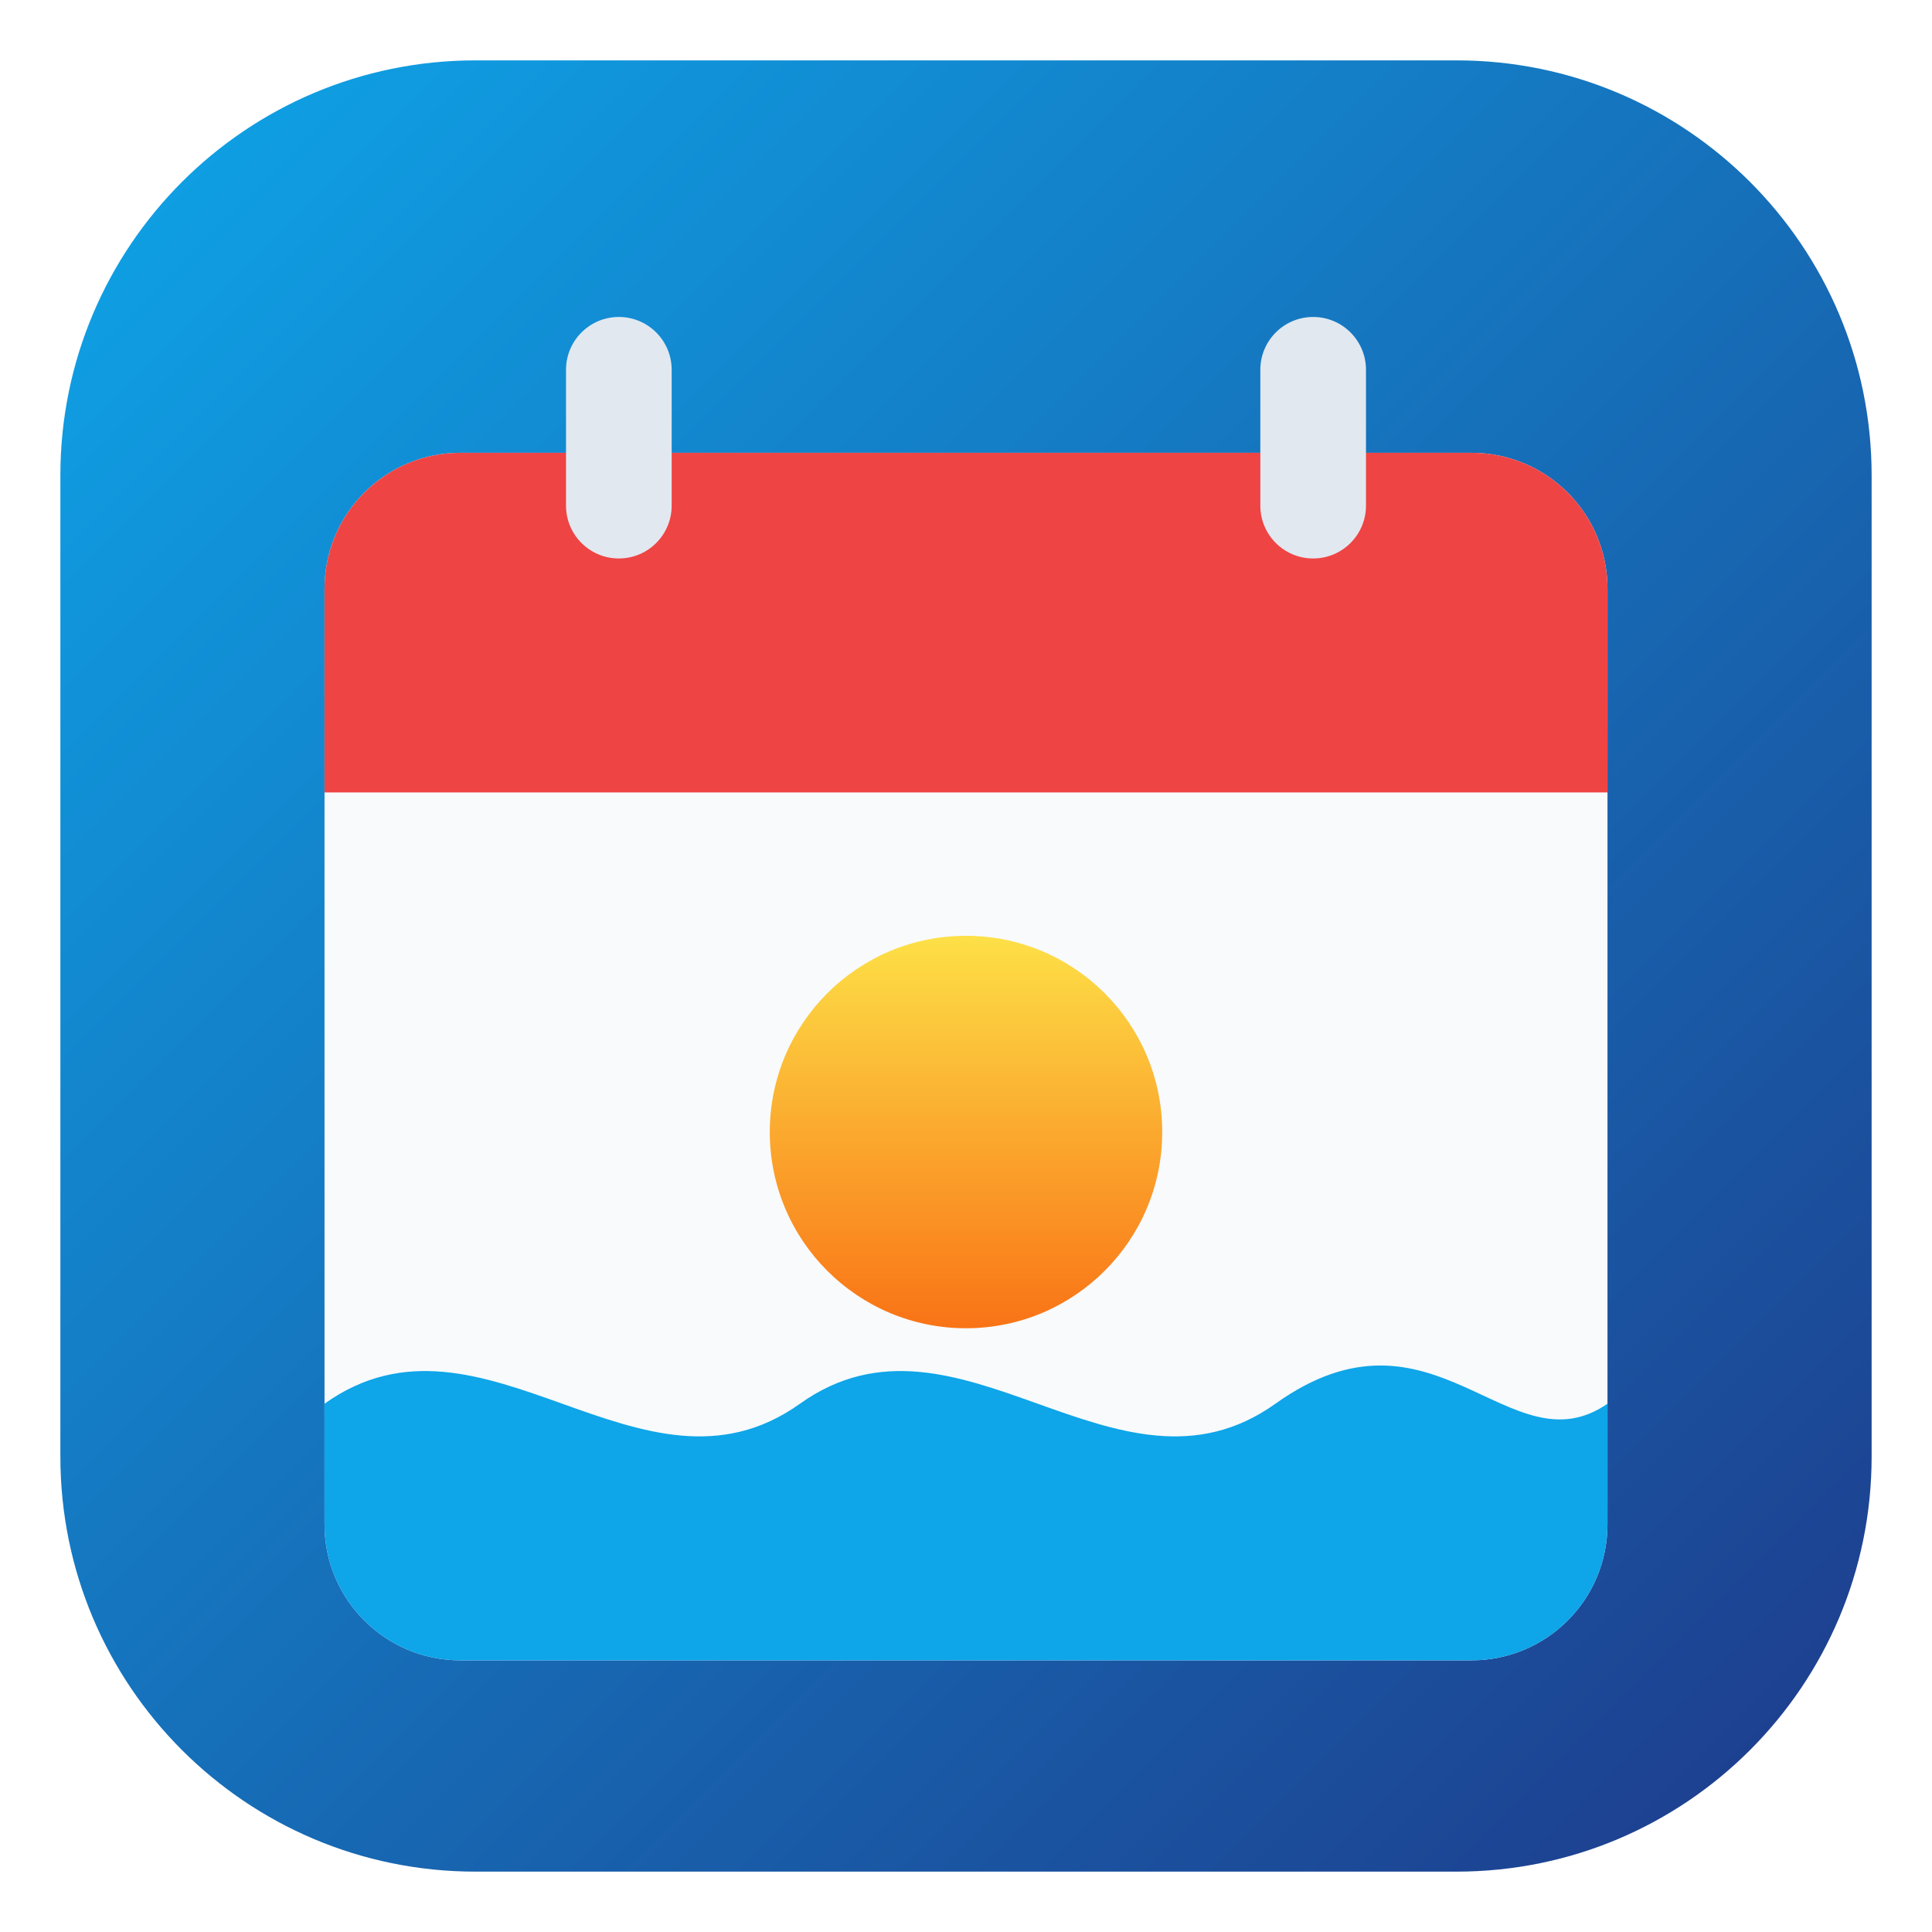
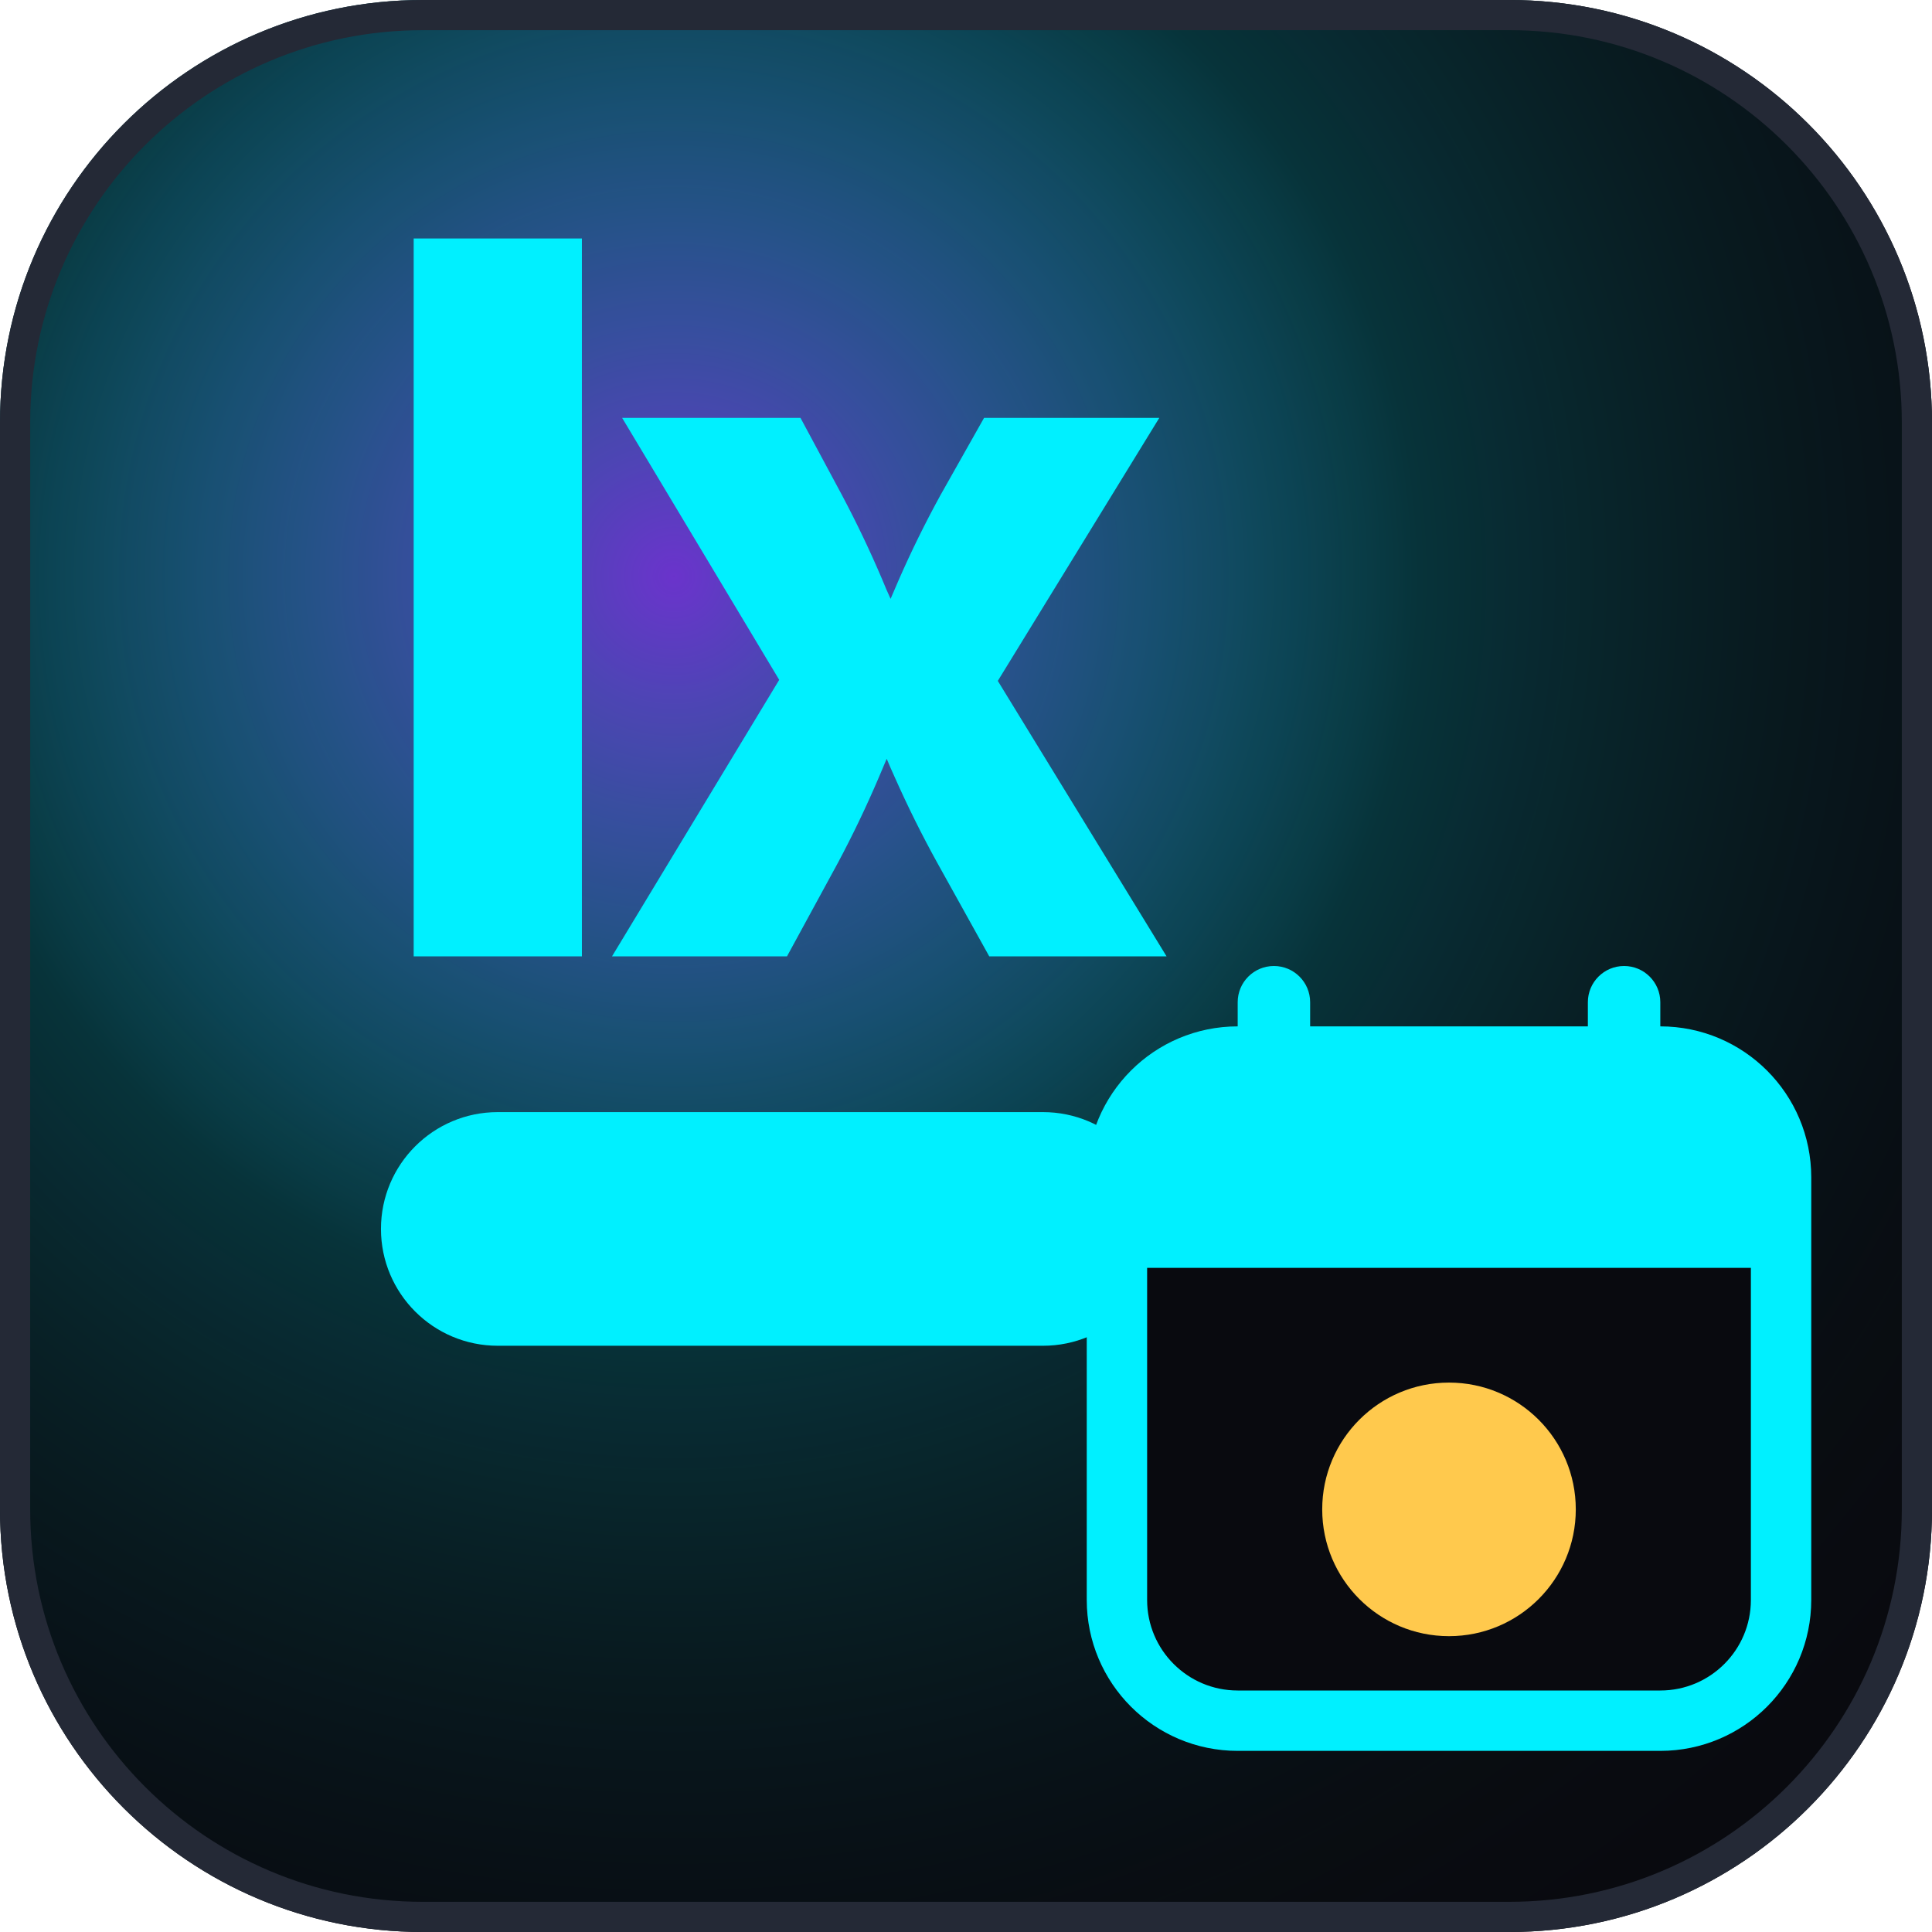
- <svg xmlns="http://www.w3.org/2000/svg" viewBox="0 0 512 512">
+ <svg xmlns="http://www.w3.org/2000/svg" viewBox="0 0 64 64">
  <defs>
-     <linearGradient id="bg" x1="0" y1="0" x2="1" y2="1">
-       <stop offset="0" stop-color="#0ea5e9" />
-       <stop offset="1" stop-color="#1e3a8a" />
-     </linearGradient>
-     <linearGradient id="sun" x1="0" y1="0" x2="0" y2="1">
-       <stop offset="0" stop-color="#fde047" />
-       <stop offset="1" stop-color="#f97316" />
-     </linearGradient>
+     <radialGradient id="glow" cx="35%" cy="30%" r="85%">
+       <stop offset="0" stop-color="#7c3aed" stop-opacity="0.85" />
+       <stop offset="0.45" stop-color="#00f0ff" stop-opacity="0.18" />
+       <stop offset="1" stop-color="#090a0f" stop-opacity="0" />
+     </radialGradient>
  </defs>
-   <rect x="16" y="16" width="480" height="480" rx="110" fill="url(#bg)" />
-   <rect x="86" y="120" width="340" height="320" rx="36" fill="#f8fafc" />
-   <path d="M86 156a36 36 0 0 1 36-36h268a36 36 0 0 1 36 36v54H86z" fill="#ef4444" />
-   <rect x="150" y="84" width="28" height="64" rx="14" fill="#e2e8f0" />
-   <rect x="334" y="84" width="28" height="64" rx="14" fill="#e2e8f0" />
-   <circle cx="256" cy="300" r="52" fill="url(#sun)" />
-   <path d="M86 372c42-30 84 30 126 0s84 30 126 0 62 18 88 0v32a36 36 0 0 1-36 36H122a36 36 0 0 1-36-36z" fill="#0ea5e9" />
+   <rect width="64" height="64" rx="14" fill="#090a0f" />
+   <rect width="64" height="64" rx="14" fill="url(#glow)" />
+   <rect x="0.5" y="0.5" width="63" height="63" rx="13.5" fill="none" stroke="#242936" />
+   <g transform="translate(-2 -1) scale(0.86)">
+     <path fill="#00f0ff" d="M18.26 10.35L24.74 10.35L24.74 38L18.26 38M32.64 38L25.90 38L32.34 27.35L26.29 17.26L33.16 17.26L34.75 20.22Q35.61 21.84 36.31 23.49Q36.46 23.86 36.63 24.23Q36.78 23.88 36.94 23.51Q37.67 21.84 38.56 20.22L40.23 17.26L46.98 17.26L40.76 27.39L47.26 38L40.43 38L38.43 34.40Q37.54 32.79 36.79 31.10Q36.63 30.75 36.48 30.39Q36.33 30.75 36.18 31.10Q35.46 32.79 34.60 34.40" />
+     <rect x="17" y="44" width="30" height="9" rx="4.5" fill="#00f0ff" />
+   </g>
+   <rect x="37" y="35" width="22" height="22" rx="4" fill="#090a0f" stroke="#00f0ff" stroke-width="2" />
+   <path d="M37 39a4 4 0 0 1 4-4h14a4 4 0 0 1 4 4v3H37z" fill="#00f0ff" />
+   <rect x="41" y="32" width="2.4" height="6" rx="1.2" fill="#00f0ff" />
+   <rect x="52.6" y="32" width="2.4" height="6" rx="1.2" fill="#00f0ff" />
+   <circle cx="48" cy="50" r="4.2" fill="#ffc94d" />
</svg>
